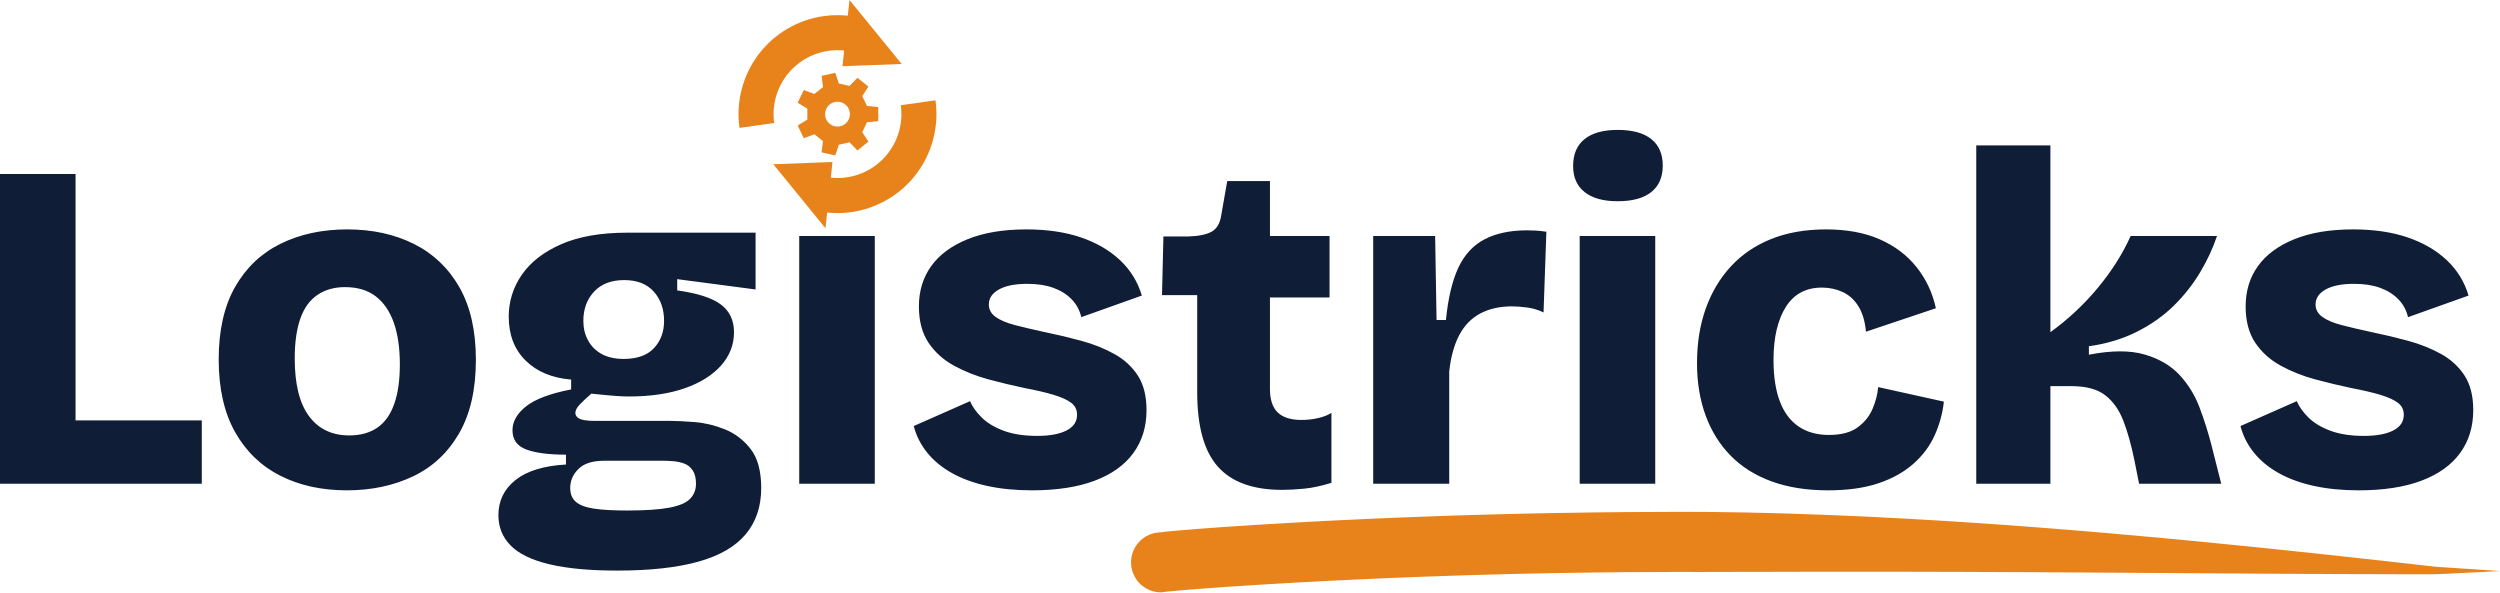
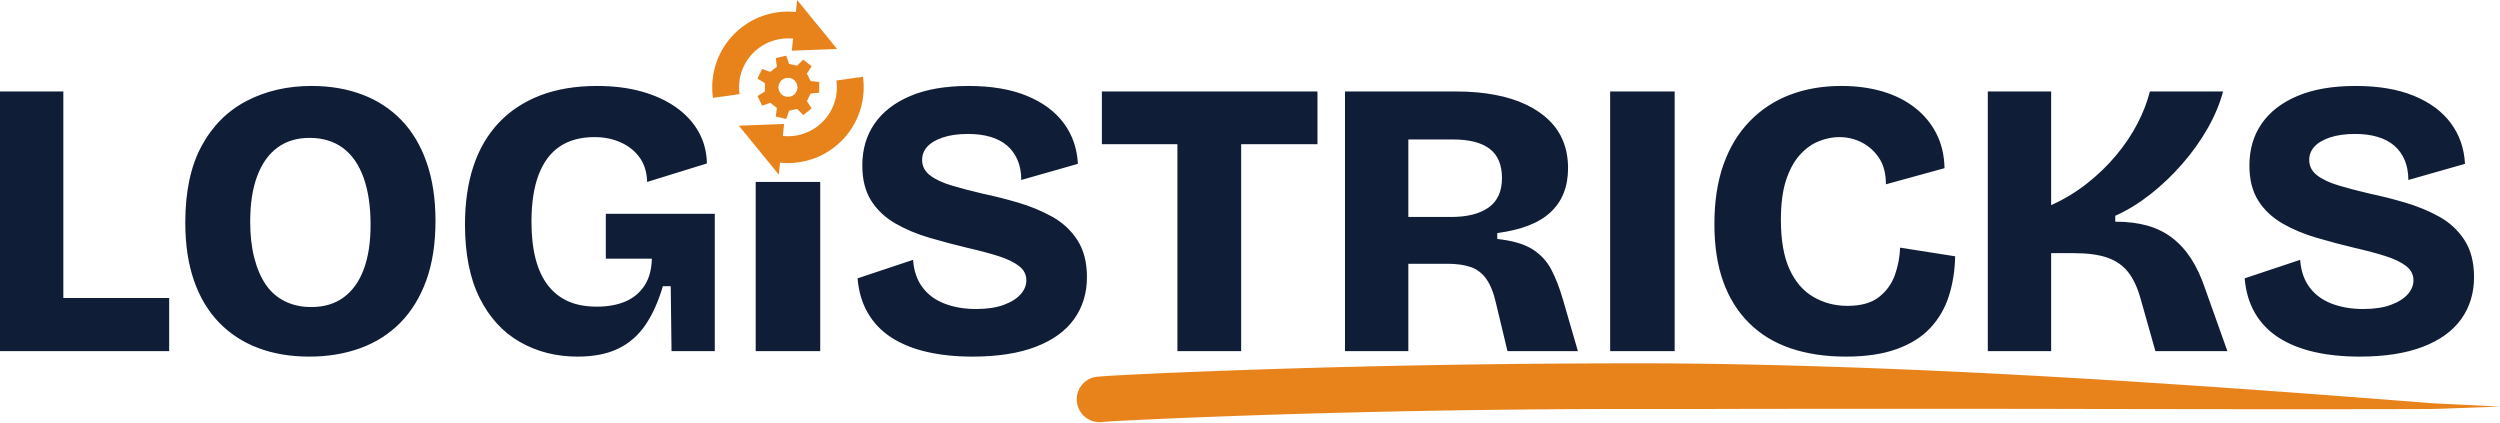
- <svg xmlns="http://www.w3.org/2000/svg" viewBox="69.0 -1030.8 5327.0 1262.2">
-   <path d="M69 0V-660H230V-135H499V0Z M808 14Q728 14 666.5 -17.0Q605 -48 570.0 -110.0Q535 -172 535 -265Q535 -358 570.0 -419.5Q605 -481 667.0 -511.5Q729 -542 809 -542Q889 -542 951.0 -511.0Q1013 -480 1048.0 -418.5Q1083 -357 1083 -264Q1083 -169 1047.0 -107.0Q1011 -45 948.5 -15.5Q886 14 808 14ZM813 -103Q849 -103 873.0 -119.5Q897 -136 909.0 -170.0Q921 -204 921 -254Q921 -307 908.0 -343.5Q895 -380 869.5 -399.5Q844 -419 804 -419Q770 -419 745.5 -402.5Q721 -386 709.0 -352.0Q697 -318 697 -267Q697 -185 727.5 -144.0Q758 -103 813 -103Z M1384 185Q1296 185 1239.5 171.5Q1183 158 1157.0 131.5Q1131 105 1131 67Q1131 21 1167.5 -8.0Q1204 -37 1275 -41V-62Q1220 -62 1190.5 -73.0Q1161 -84 1161 -114Q1161 -142 1190.0 -165.0Q1219 -188 1286 -201V-222Q1225 -227 1189.0 -262.5Q1153 -298 1153 -356Q1153 -405 1181.0 -445.5Q1209 -486 1265.0 -510.5Q1321 -535 1405 -535H1679V-414L1512 -436V-412Q1577 -403 1605.0 -382.0Q1633 -361 1633 -323Q1633 -283 1605.5 -252.0Q1578 -221 1528.0 -203.5Q1478 -186 1409 -186Q1397 -186 1382.5 -187.0Q1368 -188 1329 -192Q1313 -178 1304.0 -168.5Q1295 -159 1295 -151Q1295 -145 1300.0 -141.0Q1305 -137 1314.5 -135.5Q1324 -134 1335 -134H1496Q1516 -134 1548.5 -131.5Q1581 -129 1613.5 -116.0Q1646 -103 1668.5 -74.0Q1691 -45 1691 9Q1691 68 1658.0 107.5Q1625 147 1557.0 166.0Q1489 185 1384 185ZM1405 57Q1463 57 1495.0 51.0Q1527 45 1539.5 32.0Q1552 19 1552 0Q1552 -18 1545.0 -28.5Q1538 -39 1527.0 -43.0Q1516 -47 1504.5 -48.0Q1493 -49 1485 -49H1356Q1319 -49 1301.5 -31.5Q1284 -14 1284 9Q1284 28 1296.0 38.5Q1308 49 1334.5 53.0Q1361 57 1405 57ZM1398 -266Q1441 -266 1462.5 -289.0Q1484 -312 1484 -347Q1484 -385 1462.0 -409.5Q1440 -434 1399 -434Q1358 -434 1335.0 -409.5Q1312 -385 1312 -347Q1312 -324 1322.0 -305.5Q1332 -287 1351.0 -276.5Q1370 -266 1398 -266Z M1772 0V-528H1933V0Z M2268 14Q2215 14 2172.0 4.5Q2129 -5 2097.0 -23.0Q2065 -41 2044.5 -66.5Q2024 -92 2016 -123L2136 -176Q2143 -159 2160.5 -141.5Q2178 -124 2207.5 -113.0Q2237 -102 2279 -102Q2319 -102 2341.5 -113.5Q2364 -125 2364 -147Q2364 -163 2351.5 -172.5Q2339 -182 2314.0 -189.5Q2289 -197 2252 -204Q2214 -212 2175.0 -222.5Q2136 -233 2102.0 -251.5Q2068 -270 2047.5 -300.5Q2027 -331 2027 -378Q2027 -427 2053.0 -463.5Q2079 -500 2130.5 -521.0Q2182 -542 2256 -542Q2322 -542 2372.0 -525.0Q2422 -508 2455.5 -476.5Q2489 -445 2502 -401L2373 -355Q2368 -377 2352.5 -393.0Q2337 -409 2313.5 -417.5Q2290 -426 2258 -426Q2219 -426 2197.5 -414.0Q2176 -402 2176 -382Q2176 -366 2190.5 -355.5Q2205 -345 2232.0 -338.0Q2259 -331 2296 -323Q2335 -315 2373.5 -304.5Q2412 -294 2443.5 -276.5Q2475 -259 2493.5 -230.5Q2512 -202 2512 -157Q2512 -104 2484.0 -65.5Q2456 -27 2401.5 -6.5Q2347 14 2268 14Z M2801 13Q2708 13 2664.0 -36.5Q2620 -86 2620 -195V-402H2545L2548 -527H2602Q2634 -528 2650.5 -537.0Q2667 -546 2671 -571L2684 -645H2775V-528H2902V-397H2775V-202Q2775 -168 2791.5 -152.0Q2808 -136 2842 -136Q2861 -136 2878.0 -140.0Q2895 -144 2906 -151V-2Q2874 8 2847.5 10.5Q2821 13 2801 13Z M2995 0V-528H3127L3130 -349H3150Q3157 -419 3176.5 -460.5Q3196 -502 3232.5 -521.0Q3269 -540 3323 -540Q3331 -540 3341.0 -539.5Q3351 -539 3364 -537L3358 -365Q3342 -373 3323.5 -375.5Q3305 -378 3291 -378Q3252 -378 3223.5 -363.0Q3195 -348 3178.5 -317.0Q3162 -286 3157 -239V0Z M3435 0V-528H3596V0Z M3964 14Q3896 14 3844.0 -5.0Q3792 -24 3757.0 -59.5Q3722 -95 3703.5 -145.0Q3685 -195 3685 -257Q3685 -321 3703.5 -373.0Q3722 -425 3757.0 -463.0Q3792 -501 3843.0 -521.5Q3894 -542 3960 -542Q4026 -542 4074.0 -521.0Q4122 -500 4152.5 -462.0Q4183 -424 4194 -374L4045 -324Q4042 -357 4029.0 -378.0Q4016 -399 3995.5 -408.5Q3975 -418 3951 -418Q3926 -418 3907.0 -408.0Q3888 -398 3875.0 -378.0Q3862 -358 3855.0 -329.5Q3848 -301 3848 -264Q3848 -211 3861.5 -175.5Q3875 -140 3901.5 -122.0Q3928 -104 3966 -104Q4005 -104 4027.0 -120.0Q4049 -136 4059.0 -159.5Q4069 -183 4071 -206L4211 -175Q4207 -138 4191.5 -103.5Q4176 -69 4146.0 -42.5Q4116 -16 4071.5 -1.0Q4027 14 3964 14Z M4280 0V-721H4438V-323Q4467 -344 4492.5 -368.0Q4518 -392 4539.5 -418.0Q4561 -444 4578.5 -471.5Q4596 -499 4609 -528H4793Q4780 -489 4757.0 -450.5Q4734 -412 4701.0 -379.5Q4668 -347 4622.5 -324.0Q4577 -301 4520 -293V-275Q4592 -289 4638.5 -275.5Q4685 -262 4713.0 -232.0Q4741 -202 4756.0 -162.0Q4771 -122 4781 -83L4802 0H4627L4617 -50Q4607 -99 4593.5 -134.0Q4580 -169 4555.0 -188.5Q4530 -208 4483 -208H4438V0Z M5095 14Q5042 14 4999.0 4.5Q4956 -5 4924.0 -23.0Q4892 -41 4871.5 -66.5Q4851 -92 4843 -123L4963 -176Q4970 -159 4987.5 -141.5Q5005 -124 5034.5 -113.0Q5064 -102 5106 -102Q5146 -102 5168.5 -113.5Q5191 -125 5191 -147Q5191 -163 5178.5 -172.5Q5166 -182 5141.0 -189.5Q5116 -197 5079 -204Q5041 -212 5002.0 -222.5Q4963 -233 4929.0 -251.5Q4895 -270 4874.5 -300.5Q4854 -331 4854 -378Q4854 -427 4880.0 -463.5Q4906 -500 4957.5 -521.0Q5009 -542 5083 -542Q5149 -542 5199.0 -525.0Q5249 -508 5282.5 -476.5Q5316 -445 5329 -401L5200 -355Q5195 -377 5179.5 -393.0Q5164 -409 5140.5 -417.5Q5117 -426 5085 -426Q5046 -426 5024.5 -414.0Q5003 -402 5003 -382Q5003 -366 5017.5 -355.5Q5032 -345 5059.0 -338.0Q5086 -331 5123 -323Q5162 -315 5200.5 -304.5Q5239 -294 5270.5 -276.5Q5302 -259 5320.5 -230.5Q5339 -202 5339 -157Q5339 -104 5311.0 -65.5Q5283 -27 5228.5 -6.5Q5174 14 5095 14Z" fill="#0f1e36" />
-   <path d="M3516 -602Q3470 -602 3445.5 -621.5Q3421 -641 3421 -677Q3421 -715 3445.5 -734.5Q3470 -754 3516 -754Q3563 -754 3587.5 -734.5Q3612 -715 3612 -678Q3612 -641 3587.5 -621.5Q3563 -602 3516 -602Z" fill="#0f1e36" />
-   <path d="M2543.0 103.4 L2556.0 101.8 L2568.9 100.6 L2581.9 99.4 L2594.9 98.3 L2607.8 97.3 L2620.8 96.2 L2633.8 95.3 L2646.7 94.3 L2659.7 93.4 L2672.7 92.4 L2685.7 91.5 L2698.6 90.7 L2711.6 89.8 L2724.6 89.0 L2737.5 88.1 L2750.5 87.3 L2763.5 86.5 L2776.4 85.7 L2789.4 85.0 L2802.4 84.2 L2815.3 83.5 L2828.3 82.7 L2841.3 82.0 L2854.2 81.3 L2867.2 80.6 L2880.2 79.9 L2893.1 79.2 L2906.1 78.6 L2919.1 77.9 L2932.0 77.3 L2945.0 76.7 L2958.0 76.1 L2970.9 75.5 L2983.9 74.9 L2996.9 74.3 L3009.9 73.7 L3022.8 73.2 L3035.8 72.6 L3048.8 72.1 L3061.7 71.6 L3074.7 71.1 L3087.7 70.6 L3100.6 70.1 L3113.6 69.6 L3126.6 69.2 L3139.5 68.7 L3152.5 68.3 L3165.5 67.8 L3178.4 67.4 L3191.4 67.0 L3204.4 66.6 L3217.3 66.2 L3230.3 65.9 L3243.3 65.5 L3256.2 65.2 L3269.2 64.8 L3282.2 64.5 L3295.2 64.2 L3308.1 63.9 L3321.1 63.6 L3334.1 63.3 L3347.0 63.0 L3360.0 62.8 L3373.0 62.5 L3385.9 62.3 L3398.9 62.1 L3411.9 61.9 L3424.8 61.7 L3437.8 61.5 L3450.8 61.3 L3463.7 61.1 L3476.7 61.0 L3489.7 60.8 L3502.6 60.7 L3515.6 60.6 L3528.6 60.4 L3541.6 60.3 L3554.5 60.3 L3567.5 60.2 L3580.5 60.1 L3593.4 60.1 L3606.4 60.0 L3619.4 60.0 L3632.3 59.9 L3645.3 59.9 L3658.3 59.9 L3671.2 59.9 L3684.2 60.0 L3697.2 60.0 L3710.1 60.1 L3723.1 60.2 L3736.1 60.4 L3749.0 60.6 L3762.0 60.8 L3775.0 61.0 L3787.9 61.2 L3800.9 61.5 L3813.9 61.8 L3826.9 62.1 L3839.8 62.4 L3852.8 62.8 L3865.8 63.1 L3878.7 63.5 L3891.7 63.9 L3904.7 64.4 L3917.6 64.8 L3930.6 65.3 L3943.6 65.7 L3956.5 66.2 L3969.5 66.7 L3982.5 67.3 L3995.4 67.8 L4008.4 68.4 L4021.4 68.9 L4034.3 69.5 L4047.3 70.1 L4060.3 70.8 L4073.2 71.4 L4086.2 72.1 L4099.2 72.7 L4112.1 73.4 L4125.1 74.1 L4138.1 74.8 L4151.1 75.6 L4164.0 76.3 L4177.0 77.1 L4190.0 77.8 L4202.9 78.6 L4215.9 79.4 L4228.9 80.2 L4241.8 81.1 L4254.8 81.9 L4267.8 82.8 L4280.7 83.6 L4293.7 84.5 L4306.7 85.4 L4319.6 86.3 L4332.6 87.2 L4345.6 88.1 L4358.5 89.1 L4371.5 90.0 L4384.5 91.0 L4397.4 92.0 L4410.4 93.0 L4423.4 94.0 L4436.4 95.0 L4449.3 96.0 L4462.3 97.1 L4475.3 98.1 L4488.2 99.2 L4501.2 100.2 L4514.2 101.3 L4527.1 102.4 L4540.1 103.5 L4553.1 104.6 L4566.0 105.7 L4579.0 106.9 L4592.0 108.0 L4604.9 109.2 L4617.9 110.3 L4630.9 111.5 L4643.8 112.7 L4656.8 113.8 L4669.8 115.0 L4682.8 116.2 L4695.7 117.5 L4708.7 118.7 L4721.7 119.9 L4734.6 121.2 L4747.6 122.4 L4760.6 123.7 L4773.5 124.9 L4786.5 126.2 L4799.5 127.5 L4812.4 128.8 L4825.4 130.1 L4838.4 131.4 L4851.3 132.7 L4864.3 134.0 L4877.3 135.3 L4890.2 136.6 L4903.2 138.0 L4916.2 139.3 L4929.1 140.7 L4942.1 142.0 L4955.1 143.4 L4968.0 144.8 L4981.0 146.1 L4994.0 147.5 L5007.0 148.9 L5019.9 150.3 L5032.9 151.7 L5045.9 153.1 L5058.8 154.5 L5071.8 155.9 L5084.8 157.4 L5097.7 158.8 L5110.7 160.2 L5123.7 161.6 L5136.6 163.1 L5149.6 164.5 L5162.6 166.0 L5175.5 167.4 L5188.5 168.9 L5201.5 170.3 L5214.4 171.8 L5227.4 173.3 L5240.4 174.7 L5253.4 176.2 L5266.3 177.4 L5279.3 178.2 L5292.3 179.1 L5305.2 179.9 L5318.2 180.8 L5331.2 181.6 L5344.1 182.5 L5357.1 183.4 L5370.1 184.2 L5383.0 185.1 L5396.0 186.0 L5396.0 186.0 L5383.0 186.7 L5370.1 187.3 L5357.1 188.0 L5344.1 188.7 L5331.2 189.3 L5318.2 190.0 L5305.2 190.6 L5292.3 191.3 L5279.3 191.9 L5266.3 192.5 L5253.4 192.9 L5240.4 192.8 L5227.4 192.8 L5214.4 192.8 L5201.5 192.8 L5188.5 192.8 L5175.5 192.8 L5162.6 192.7 L5149.6 192.7 L5136.6 192.7 L5123.7 192.6 L5110.7 192.6 L5097.7 192.6 L5084.8 192.5 L5071.8 192.5 L5058.8 192.4 L5045.9 192.4 L5032.9 192.3 L5019.9 192.2 L5007.0 192.2 L4994.0 192.1 L4981.0 192.1 L4968.0 192.0 L4955.1 191.9 L4942.1 191.9 L4929.1 191.8 L4916.2 191.7 L4903.2 191.6 L4890.2 191.6 L4877.3 191.5 L4864.3 191.4 L4851.3 191.3 L4838.4 191.2 L4825.4 191.2 L4812.4 191.1 L4799.5 191.0 L4786.5 190.9 L4773.5 190.8 L4760.6 190.7 L4747.6 190.6 L4734.6 190.6 L4721.7 190.5 L4708.7 190.4 L4695.7 190.3 L4682.8 190.2 L4669.8 190.1 L4656.8 190.0 L4643.8 190.0 L4630.9 189.9 L4617.9 189.8 L4604.9 189.7 L4592.0 189.6 L4579.0 189.5 L4566.0 189.4 L4553.1 189.4 L4540.1 189.3 L4527.1 189.2 L4514.2 189.1 L4501.2 189.0 L4488.2 189.0 L4475.3 188.9 L4462.3 188.8 L4449.3 188.7 L4436.4 188.7 L4423.4 188.6 L4410.4 188.5 L4397.4 188.5 L4384.5 188.4 L4371.5 188.3 L4358.5 188.3 L4345.6 188.2 L4332.6 188.1 L4319.6 188.1 L4306.7 188.0 L4293.7 188.0 L4280.7 187.9 L4267.8 187.9 L4254.8 187.8 L4241.8 187.8 L4228.9 187.7 L4215.9 187.7 L4202.9 187.7 L4190.0 187.6 L4177.0 187.6 L4164.0 187.6 L4151.1 187.6 L4138.1 187.5 L4125.1 187.5 L4112.1 187.5 L4099.2 187.5 L4086.2 187.5 L4073.2 187.4 L4060.3 187.4 L4047.3 187.4 L4034.3 187.4 L4021.4 187.4 L4008.4 187.4 L3995.4 187.4 L3982.5 187.4 L3969.5 187.4 L3956.5 187.5 L3943.6 187.5 L3930.6 187.5 L3917.6 187.5 L3904.7 187.5 L3891.7 187.6 L3878.7 187.6 L3865.8 187.6 L3852.8 187.6 L3839.8 187.7 L3826.9 187.7 L3813.9 187.7 L3800.9 187.8 L3787.9 187.8 L3775.0 187.8 L3762.0 187.8 L3749.0 187.9 L3736.1 187.9 L3723.1 187.9 L3710.1 187.9 L3697.2 188.0 L3684.2 188.0 L3671.2 187.9 L3658.3 187.9 L3645.3 187.9 L3632.3 187.9 L3619.4 188.0 L3606.4 188.0 L3593.4 188.1 L3580.5 188.1 L3567.5 188.2 L3554.5 188.3 L3541.6 188.3 L3528.6 188.4 L3515.6 188.6 L3502.6 188.7 L3489.7 188.8 L3476.7 189.0 L3463.7 189.1 L3450.8 189.3 L3437.8 189.5 L3424.8 189.7 L3411.9 189.9 L3398.9 190.1 L3385.9 190.3 L3373.0 190.5 L3360.0 190.8 L3347.0 191.0 L3334.1 191.3 L3321.1 191.6 L3308.1 191.9 L3295.2 192.2 L3282.2 192.5 L3269.2 192.8 L3256.2 193.2 L3243.3 193.5 L3230.3 193.9 L3217.3 194.2 L3204.4 194.6 L3191.4 195.0 L3178.4 195.4 L3165.5 195.8 L3152.5 196.3 L3139.5 196.7 L3126.6 197.2 L3113.6 197.6 L3100.6 198.1 L3087.7 198.6 L3074.7 199.1 L3061.7 199.6 L3048.8 200.1 L3035.8 200.6 L3022.8 201.2 L3009.9 201.7 L2996.9 202.3 L2983.9 202.9 L2970.9 203.5 L2958.0 204.1 L2945.0 204.7 L2932.0 205.3 L2919.1 205.9 L2906.1 206.6 L2893.1 207.2 L2880.2 207.9 L2867.2 208.6 L2854.2 209.3 L2841.3 210.0 L2828.3 210.7 L2815.3 211.5 L2802.4 212.2 L2789.4 213.0 L2776.4 213.7 L2763.5 214.5 L2750.5 215.3 L2737.5 216.1 L2724.6 217.0 L2711.6 217.8 L2698.6 218.7 L2685.7 219.5 L2672.7 220.4 L2659.7 221.4 L2646.7 222.3 L2633.8 223.3 L2620.8 224.2 L2607.8 225.3 L2594.9 226.3 L2581.9 227.4 L2568.9 228.6 L2556.0 229.8 L2543.0 231.4 L2534.6 230.9 L2526.4 229.3 L2518.5 226.6 L2511.0 222.9 L2504.0 218.2 L2497.7 212.7 L2492.2 206.4 L2487.6 199.4 L2483.9 191.9 L2481.2 184.0 L2479.5 175.8 L2479.0 167.4 L2479.5 159.1 L2481.2 150.9 L2483.9 142.9 L2487.6 135.4 L2492.2 128.5 L2497.7 122.2 L2504.0 116.7 L2511.0 112.0 L2518.5 108.3 L2526.4 105.6 L2534.6 104.0Z" fill="#e8821a" />
-   <path d="M2062.3 -817.0 L2063.4 -807.5 L2064.1 -798.0 L2064.4 -788.4 L2064.2 -778.8 L2063.6 -769.3 L2062.5 -759.8 L2061.0 -750.3 L2059.1 -740.9 L2056.8 -731.7 L2054.0 -722.5 L2050.9 -713.5 L2047.3 -704.6 L2043.3 -695.9 L2039.0 -687.4 L2034.2 -679.0 L2029.1 -671.0 L2023.7 -663.1 L2017.8 -655.5 L2011.7 -648.2 L2005.2 -641.2 L1998.4 -634.4 L1991.3 -628.0 L1983.9 -621.9 L1976.2 -616.2 L1968.3 -610.8 L1960.2 -605.8 L1951.8 -601.1 L1943.3 -596.9 L1934.5 -593.0 L1925.6 -589.5 L1916.6 -586.4 L1907.4 -583.8 L1898.1 -581.5 L1888.7 -579.7 L1879.2 -578.4 L1869.7 -577.4 L1860.1 -576.9 L1850.6 -576.8 L1841.0 -577.2 L1831.5 -577.9 L1827.9 -544.5 L1716.8 -680.8 L1842.8 -685.6 L1839.3 -652.2 L1845.4 -651.7 L1851.6 -651.5 L1857.8 -651.5 L1863.9 -651.9 L1870.1 -652.5 L1876.2 -653.4 L1882.3 -654.5 L1888.3 -656.0 L1894.2 -657.7 L1900.1 -659.7 L1905.8 -661.9 L1911.5 -664.4 L1917.0 -667.2 L1922.4 -670.2 L1927.7 -673.4 L1932.8 -676.9 L1937.7 -680.6 L1942.5 -684.6 L1947.1 -688.7 L1951.5 -693.0 L1955.7 -697.6 L1959.6 -702.3 L1963.4 -707.2 L1966.9 -712.3 L1970.2 -717.5 L1973.3 -722.9 L1976.1 -728.4 L1978.7 -734.0 L1981.0 -739.7 L1983.0 -745.6 L1984.8 -751.5 L1986.3 -757.5 L1987.5 -763.5 L1988.5 -769.6 L1989.2 -775.8 L1989.6 -781.9 L1989.7 -788.1 L1989.5 -794.3 L1989.1 -800.5 L1988.4 -806.6Z M1644.7 -758.3 L1643.6 -767.8 L1642.9 -777.3 L1642.6 -786.9 L1642.8 -796.5 L1643.4 -806.0 L1644.5 -815.5 L1646.0 -825.0 L1647.9 -834.4 L1650.2 -843.6 L1653.0 -852.8 L1656.1 -861.8 L1659.7 -870.7 L1663.7 -879.4 L1668.0 -887.9 L1672.8 -896.3 L1677.9 -904.3 L1683.3 -912.2 L1689.2 -919.8 L1695.3 -927.1 L1701.8 -934.1 L1708.6 -940.9 L1715.7 -947.3 L1723.1 -953.4 L1730.8 -959.1 L1738.7 -964.5 L1746.8 -969.5 L1755.2 -974.2 L1763.7 -978.4 L1772.5 -982.3 L1781.4 -985.8 L1790.4 -988.9 L1799.6 -991.5 L1808.9 -993.8 L1818.3 -995.6 L1827.8 -996.9 L1837.3 -997.9 L1846.9 -998.4 L1856.4 -998.5 L1866.0 -998.1 L1875.5 -997.4 L1879.1 -1030.8 L1990.2 -894.5 L1864.2 -889.7 L1867.7 -923.1 L1861.6 -923.6 L1855.4 -923.8 L1849.2 -923.8 L1843.1 -923.4 L1836.9 -922.8 L1830.8 -921.9 L1824.7 -920.8 L1818.7 -919.3 L1812.8 -917.6 L1806.9 -915.6 L1801.2 -913.4 L1795.5 -910.9 L1790.0 -908.1 L1784.6 -905.1 L1779.3 -901.9 L1774.2 -898.4 L1769.3 -894.7 L1764.5 -890.7 L1759.9 -886.6 L1755.5 -882.3 L1751.3 -877.7 L1747.4 -873.0 L1743.6 -868.1 L1740.1 -863.0 L1736.8 -857.8 L1733.7 -852.4 L1730.9 -846.9 L1728.3 -841.3 L1726.0 -835.6 L1724.0 -829.7 L1722.2 -823.8 L1720.7 -817.8 L1719.5 -811.8 L1718.5 -805.7 L1717.8 -799.5 L1717.4 -793.4 L1717.3 -787.2 L1717.5 -781.0 L1717.9 -774.8 L1718.6 -768.7Z " fill="#e8821a" />
-   <path d="M1916.4 -805.0 L1940.4 -802.6 L1940.4 -772.7 L1916.4 -770.3 L1906.3 -749.3 L1919.4 -729.0 L1896.0 -710.3 L1879.2 -727.6 L1856.4 -722.4 L1848.8 -699.6 L1819.6 -706.2 L1822.6 -730.2 L1804.3 -744.7 L1781.7 -736.4 L1768.7 -763.4 L1789.3 -776.0 L1789.3 -799.3 L1768.7 -811.9 L1781.7 -838.9 L1804.3 -830.6 L1822.6 -845.1 L1819.6 -869.1 L1848.8 -875.7 L1856.4 -852.9 L1879.2 -847.7 L1896.0 -865.0 L1919.4 -846.3 L1906.3 -826.0Z M1880.0 -787.6 A26.5 26.5 0 1 0 1827.0 -787.6 A26.5 26.5 0 1 0 1880.0 -787.6Z" fill="#e8821a" fill-rule="evenodd" />
+ <svg xmlns="http://www.w3.org/2000/svg" viewBox="69.0 -892.5 6355.0 1073.2">
+   <path d="M69 0V-660H230V0ZM98 0V-135H499V0Z M855 14Q783 14 725.0 -8.0Q667 -30 625.5 -73.0Q584 -116 562.0 -179.5Q540 -243 540 -327Q540 -445 581.5 -521.5Q623 -598 696.0 -636.0Q769 -674 861 -674Q932 -674 990.0 -652.0Q1048 -630 1089.5 -587.0Q1131 -544 1153.5 -479.5Q1176 -415 1176 -331Q1176 -244 1152.5 -179.5Q1129 -115 1086.5 -72.0Q1044 -29 985.0 -7.5Q926 14 855 14ZM860 -112Q909 -112 942.5 -136.5Q976 -161 993.5 -207.5Q1011 -254 1011 -321Q1011 -392 993.0 -441.5Q975 -491 940.5 -516.5Q906 -542 856 -542Q808 -542 774.5 -517.5Q741 -493 723.0 -445.5Q705 -398 705 -329Q705 -277 715.5 -236.5Q726 -196 745.0 -168.5Q764 -141 793.5 -126.5Q823 -112 860 -112Z M1537 14Q1456 14 1391.0 -23.0Q1326 -60 1288.5 -134.5Q1251 -209 1251 -322Q1251 -405 1272.5 -470.0Q1294 -535 1337.0 -580.5Q1380 -626 1442.5 -650.0Q1505 -674 1587 -674Q1649 -674 1699.5 -660.0Q1750 -646 1787.0 -620.0Q1824 -594 1844.5 -558.0Q1865 -522 1866 -477L1714 -430Q1713 -467 1695.0 -492.0Q1677 -517 1647.0 -530.5Q1617 -544 1580 -544Q1528 -544 1492.5 -520.5Q1457 -497 1438.5 -449.0Q1420 -401 1420 -329Q1420 -275 1430.5 -234.5Q1441 -194 1462.0 -167.0Q1483 -140 1513.5 -126.5Q1544 -113 1586 -113Q1628 -113 1658.5 -126.0Q1689 -139 1707.0 -166.0Q1725 -193 1726 -235H1609V-349H1886V-221V0H1776L1774 -165H1754Q1737 -107 1710.0 -67.0Q1683 -27 1641.0 -6.5Q1599 14 1537 14Z M1990 0V-430H2154V0Z M2541 14Q2477 14 2425.0 2.0Q2373 -10 2335.0 -34.5Q2297 -59 2275.0 -97.0Q2253 -135 2249 -185L2390 -232Q2393 -190 2414.0 -162.0Q2435 -134 2470.5 -120.5Q2506 -107 2550 -107Q2592 -107 2620.5 -117.5Q2649 -128 2663.5 -144.5Q2678 -161 2678 -180Q2678 -202 2659.0 -216.5Q2640 -231 2607.0 -241.5Q2574 -252 2530 -262Q2480 -274 2432.0 -288.0Q2384 -302 2345.0 -324.5Q2306 -347 2283.5 -382.5Q2261 -418 2261 -472Q2261 -533 2292.0 -578.0Q2323 -623 2383.0 -648.5Q2443 -674 2531 -674Q2618 -674 2679.0 -649.0Q2740 -624 2773.0 -579.5Q2806 -535 2809 -476L2665 -435Q2665 -464 2655.5 -486.0Q2646 -508 2629.0 -522.5Q2612 -537 2587.0 -544.5Q2562 -552 2530 -552Q2492 -552 2465.5 -543.0Q2439 -534 2426.0 -519.5Q2413 -505 2413 -486Q2413 -462 2433.5 -446.5Q2454 -431 2489.5 -420.5Q2525 -410 2568 -400Q2611 -391 2657.0 -377.5Q2703 -364 2743.0 -342.0Q2783 -320 2807.5 -282.5Q2832 -245 2832 -188Q2832 -127 2799.5 -81.5Q2767 -36 2702.0 -11.0Q2637 14 2541 14Z M3062 0V-660H3224V0ZM2870 -526V-660H3418V-526Z M3488 0V-660H3769Q3824 -660 3869.0 -651.5Q3914 -643 3948.5 -626.5Q3983 -610 4007.0 -586.5Q4031 -563 4043.0 -532.5Q4055 -502 4055 -465Q4055 -430 4044.0 -402.0Q4033 -374 4010.5 -353.0Q3988 -332 3954.0 -319.0Q3920 -306 3875 -300V-285Q3932 -279 3963.5 -259.5Q3995 -240 4012.0 -208.0Q4029 -176 4042 -131L4080 0H3901L3872 -121Q3863 -161 3847.5 -183.0Q3832 -205 3808.0 -213.5Q3784 -222 3748 -222H3649V0ZM3649 -341H3758Q3819 -341 3853.0 -365.0Q3887 -389 3887 -440Q3887 -490 3856.0 -514.0Q3825 -538 3762 -538H3649Z M4162 0V-660H4326V0Z M4761 14Q4683 14 4621.0 -7.0Q4559 -28 4515.5 -71.0Q4472 -114 4449.5 -176.5Q4427 -239 4427 -323Q4427 -409 4450.0 -474.0Q4473 -539 4516.5 -584.0Q4560 -629 4619.0 -651.5Q4678 -674 4750 -674Q4807 -674 4854.5 -660.0Q4902 -646 4937.0 -618.5Q4972 -591 4991.5 -552.5Q5011 -514 5012 -465L4863 -424Q4863 -465 4845.5 -491.0Q4828 -517 4801.5 -530.5Q4775 -544 4744 -544Q4719 -544 4692.5 -533.5Q4666 -523 4644.0 -498.5Q4622 -474 4609.0 -434.0Q4596 -394 4596 -334Q4596 -256 4618.0 -208.0Q4640 -160 4679.0 -137.5Q4718 -115 4765 -115Q4817 -115 4845.5 -137.5Q4874 -160 4886.0 -194.0Q4898 -228 4899 -263L5039 -241Q5038 -187 5023.0 -140.0Q5008 -93 4975.5 -58.5Q4943 -24 4890.0 -5.0Q4837 14 4761 14Z M5122 0V-660H5283V-371Q5332 -393 5374.0 -426.0Q5416 -459 5448.5 -498.0Q5481 -537 5502.5 -578.5Q5524 -620 5534 -660H5720Q5708 -614 5681.0 -566.5Q5654 -519 5616.0 -475.5Q5578 -432 5534.5 -398.0Q5491 -364 5446 -344V-329Q5492 -329 5527.5 -319.0Q5563 -309 5590.5 -288.0Q5618 -267 5638.5 -235.5Q5659 -204 5674 -160L5731 0H5548L5511 -131Q5499 -175 5479.0 -200.5Q5459 -226 5426.0 -237.5Q5393 -249 5341 -249H5283V0Z M6067 14Q6003 14 5951.0 2.0Q5899 -10 5861.0 -34.5Q5823 -59 5801.0 -97.0Q5779 -135 5775 -185L5916 -232Q5919 -190 5940.0 -162.0Q5961 -134 5996.5 -120.5Q6032 -107 6076 -107Q6118 -107 6146.5 -117.5Q6175 -128 6189.5 -144.5Q6204 -161 6204 -180Q6204 -202 6185.0 -216.5Q6166 -231 6133.0 -241.5Q6100 -252 6056 -262Q6006 -274 5958.0 -288.0Q5910 -302 5871.0 -324.5Q5832 -347 5809.5 -382.5Q5787 -418 5787 -472Q5787 -533 5818.0 -578.0Q5849 -623 5909.0 -648.5Q5969 -674 6057 -674Q6144 -674 6205.0 -649.0Q6266 -624 6299.0 -579.5Q6332 -535 6335 -476L6191 -435Q6191 -464 6181.5 -486.0Q6172 -508 6155.0 -522.5Q6138 -537 6113.0 -544.5Q6088 -552 6056 -552Q6018 -552 5991.5 -543.0Q5965 -534 5952.0 -519.5Q5939 -505 5939 -486Q5939 -462 5959.5 -446.5Q5980 -431 6015.5 -420.5Q6051 -410 6094 -400Q6137 -391 6183.0 -377.5Q6229 -364 6269.0 -342.0Q6309 -320 6333.5 -282.5Q6358 -245 6358 -188Q6358 -127 6325.5 -81.5Q6293 -36 6228.0 -11.0Q6163 14 6067 14Z" fill="#0f1e36" />
+   <path d="" fill="#0f1e36" />
+   <path d="M2864.0 64.7 L2880.2 63.4 L2896.4 62.4 L2912.5 61.5 L2928.7 60.6 L2944.9 59.8 L2961.1 59.0 L2977.3 58.2 L2993.5 57.5 L3009.6 56.7 L3025.8 56.0 L3042.0 55.3 L3058.2 54.6 L3074.4 54.0 L3090.5 53.3 L3106.7 52.7 L3122.9 52.0 L3139.1 51.4 L3155.3 50.8 L3171.5 50.2 L3187.6 49.6 L3203.8 49.0 L3220.0 48.4 L3236.2 47.9 L3252.4 47.3 L3268.5 46.8 L3284.7 46.2 L3300.9 45.7 L3317.1 45.2 L3333.3 44.7 L3349.5 44.2 L3365.6 43.7 L3381.8 43.2 L3398.0 42.8 L3414.2 42.3 L3430.4 41.9 L3446.5 41.4 L3462.7 41.0 L3478.9 40.6 L3495.1 40.2 L3511.3 39.8 L3527.5 39.4 L3543.6 39.0 L3559.8 38.6 L3576.0 38.3 L3592.2 37.9 L3608.4 37.6 L3624.5 37.2 L3640.7 36.9 L3656.9 36.6 L3673.1 36.3 L3689.3 36.0 L3705.5 35.7 L3721.6 35.4 L3737.8 35.1 L3754.0 34.9 L3770.2 34.6 L3786.4 34.4 L3802.5 34.1 L3818.7 33.9 L3834.9 33.7 L3851.1 33.5 L3867.3 33.3 L3883.5 33.1 L3899.6 32.9 L3915.8 32.7 L3932.0 32.5 L3948.2 32.4 L3964.4 32.2 L3980.5 32.1 L3996.7 32.0 L4012.9 31.9 L4029.1 31.7 L4045.3 31.6 L4061.5 31.6 L4077.6 31.5 L4093.8 31.4 L4110.0 31.3 L4126.2 31.3 L4142.4 31.2 L4158.5 31.2 L4174.7 31.1 L4190.9 31.1 L4207.1 31.1 L4223.3 31.1 L4239.5 31.1 L4255.6 31.1 L4271.8 31.1 L4288.0 31.2 L4304.2 31.2 L4320.4 31.3 L4336.5 31.5 L4352.7 31.6 L4368.9 31.8 L4385.1 32.0 L4401.3 32.2 L4417.5 32.4 L4433.6 32.6 L4449.8 32.9 L4466.0 33.2 L4482.2 33.5 L4498.4 33.8 L4514.5 34.1 L4530.7 34.5 L4546.9 34.8 L4563.1 35.2 L4579.3 35.6 L4595.5 36.0 L4611.6 36.4 L4627.8 36.9 L4644.0 37.3 L4660.2 37.8 L4676.4 38.3 L4692.5 38.8 L4708.7 39.3 L4724.9 39.8 L4741.1 40.3 L4757.3 40.9 L4773.5 41.4 L4789.6 42.0 L4805.8 42.6 L4822.0 43.2 L4838.2 43.8 L4854.4 44.4 L4870.5 45.1 L4886.7 45.7 L4902.9 46.4 L4919.1 47.0 L4935.3 47.7 L4951.5 48.4 L4967.6 49.1 L4983.8 49.9 L5000.0 50.6 L5016.2 51.3 L5032.4 52.1 L5048.5 52.8 L5064.7 53.6 L5080.9 54.4 L5097.1 55.2 L5113.3 56.0 L5129.5 56.8 L5145.6 57.7 L5161.8 58.5 L5178.0 59.3 L5194.2 60.2 L5210.4 61.1 L5226.5 61.9 L5242.7 62.8 L5258.9 63.7 L5275.1 64.6 L5291.3 65.6 L5307.5 66.5 L5323.6 67.4 L5339.8 68.4 L5356.0 69.3 L5372.2 70.3 L5388.4 71.2 L5404.5 72.2 L5420.7 73.2 L5436.9 74.2 L5453.1 75.2 L5469.3 76.2 L5485.5 77.2 L5501.6 78.2 L5517.8 79.3 L5534.0 80.3 L5550.2 81.4 L5566.4 82.4 L5582.5 83.5 L5598.7 84.6 L5614.9 85.6 L5631.1 86.7 L5647.3 87.8 L5663.5 88.9 L5679.6 90.0 L5695.8 91.1 L5712.0 92.2 L5728.2 93.4 L5744.4 94.5 L5760.5 95.6 L5776.7 96.8 L5792.9 97.9 L5809.1 99.1 L5825.3 100.2 L5841.5 101.4 L5857.6 102.6 L5873.8 103.7 L5890.0 104.9 L5906.2 106.1 L5922.4 107.3 L5938.5 108.5 L5954.7 109.7 L5970.9 110.9 L5987.1 112.1 L6003.3 113.3 L6019.5 114.6 L6035.6 115.8 L6051.8 117.0 L6068.0 118.3 L6084.2 119.5 L6100.4 120.7 L6116.5 122.0 L6132.7 123.2 L6148.9 124.5 L6165.1 125.8 L6181.3 127.0 L6197.5 128.3 L6213.6 129.5 L6229.8 130.8 L6246.0 132.1 L6262.2 133.1 L6278.4 133.9 L6294.5 134.7 L6310.7 135.5 L6326.9 136.2 L6343.1 137.0 L6359.3 137.8 L6375.5 138.6 L6391.6 139.4 L6407.8 140.2 L6424.0 141.0 L6424.0 141.0 L6407.8 141.6 L6391.6 142.2 L6375.5 142.8 L6359.3 143.4 L6343.1 144.0 L6326.9 144.6 L6310.7 145.1 L6294.5 145.7 L6278.4 146.3 L6262.2 146.9 L6246.0 147.2 L6229.8 147.2 L6213.6 147.3 L6197.5 147.3 L6181.3 147.4 L6165.1 147.4 L6148.9 147.5 L6132.7 147.5 L6116.5 147.5 L6100.4 147.6 L6084.2 147.6 L6068.0 147.6 L6051.8 147.6 L6035.6 147.7 L6019.5 147.7 L6003.3 147.7 L5987.1 147.7 L5970.9 147.7 L5954.7 147.7 L5938.5 147.7 L5922.4 147.7 L5906.2 147.7 L5890.0 147.7 L5873.8 147.7 L5857.6 147.7 L5841.5 147.7 L5825.3 147.7 L5809.1 147.7 L5792.9 147.7 L5776.7 147.7 L5760.5 147.7 L5744.4 147.6 L5728.2 147.6 L5712.0 147.6 L5695.8 147.6 L5679.6 147.6 L5663.5 147.5 L5647.3 147.5 L5631.1 147.5 L5614.9 147.5 L5598.7 147.4 L5582.5 147.4 L5566.4 147.4 L5550.2 147.4 L5534.0 147.3 L5517.8 147.3 L5501.6 147.3 L5485.5 147.3 L5469.3 147.2 L5453.1 147.2 L5436.9 147.2 L5420.7 147.1 L5404.5 147.1 L5388.4 147.1 L5372.2 147.1 L5356.0 147.0 L5339.8 147.0 L5323.6 147.0 L5307.5 147.0 L5291.3 146.9 L5275.1 146.9 L5258.9 146.9 L5242.7 146.9 L5226.5 146.8 L5210.4 146.8 L5194.2 146.8 L5178.0 146.8 L5161.8 146.7 L5145.6 146.7 L5129.5 146.7 L5113.3 146.7 L5097.1 146.7 L5080.9 146.6 L5064.7 146.6 L5048.5 146.6 L5032.4 146.6 L5016.2 146.6 L5000.0 146.6 L4983.8 146.6 L4967.6 146.6 L4951.5 146.6 L4935.3 146.6 L4919.1 146.6 L4902.9 146.6 L4886.7 146.6 L4870.5 146.6 L4854.4 146.6 L4838.2 146.6 L4822.0 146.6 L4805.8 146.6 L4789.6 146.6 L4773.5 146.6 L4757.3 146.6 L4741.1 146.6 L4724.9 146.6 L4708.7 146.6 L4692.5 146.7 L4676.4 146.7 L4660.2 146.7 L4644.0 146.7 L4627.8 146.7 L4611.6 146.8 L4595.5 146.8 L4579.3 146.8 L4563.1 146.8 L4546.9 146.9 L4530.7 146.9 L4514.5 146.9 L4498.4 146.9 L4482.2 147.0 L4466.0 147.0 L4449.8 147.0 L4433.6 147.1 L4417.5 147.1 L4401.3 147.1 L4385.1 147.1 L4368.9 147.1 L4352.7 147.2 L4336.5 147.2 L4320.4 147.2 L4304.2 147.2 L4288.0 147.2 L4271.8 147.1 L4255.6 147.1 L4239.5 147.1 L4223.3 147.1 L4207.1 147.1 L4190.9 147.1 L4174.7 147.1 L4158.5 147.2 L4142.4 147.2 L4126.2 147.3 L4110.0 147.3 L4093.8 147.4 L4077.6 147.5 L4061.5 147.6 L4045.3 147.6 L4029.1 147.7 L4012.9 147.9 L3996.7 148.0 L3980.5 148.1 L3964.4 148.2 L3948.2 148.4 L3932.0 148.5 L3915.8 148.7 L3899.6 148.9 L3883.5 149.1 L3867.3 149.3 L3851.1 149.5 L3834.9 149.7 L3818.7 149.9 L3802.5 150.1 L3786.4 150.4 L3770.2 150.6 L3754.0 150.9 L3737.8 151.1 L3721.6 151.4 L3705.5 151.7 L3689.3 152.0 L3673.1 152.3 L3656.9 152.6 L3640.7 152.9 L3624.5 153.2 L3608.4 153.6 L3592.2 153.9 L3576.0 154.3 L3559.8 154.6 L3543.6 155.0 L3527.5 155.4 L3511.3 155.8 L3495.1 156.2 L3478.9 156.6 L3462.7 157.0 L3446.5 157.4 L3430.4 157.9 L3414.2 158.3 L3398.0 158.8 L3381.8 159.2 L3365.6 159.7 L3349.5 160.2 L3333.3 160.7 L3317.1 161.2 L3300.9 161.7 L3284.7 162.2 L3268.5 162.8 L3252.4 163.3 L3236.2 163.9 L3220.0 164.4 L3203.8 165.0 L3187.6 165.6 L3171.5 166.2 L3155.3 166.8 L3139.1 167.4 L3122.9 168.0 L3106.7 168.7 L3090.5 169.3 L3074.4 170.0 L3058.2 170.6 L3042.0 171.3 L3025.8 172.0 L3009.6 172.7 L2993.5 173.5 L2977.3 174.2 L2961.1 175.0 L2944.9 175.8 L2928.7 176.6 L2912.5 177.5 L2896.4 178.4 L2880.2 179.4 L2864.0 180.7 L2856.4 180.2 L2849.0 178.7 L2841.8 176.3 L2835.0 172.9 L2828.7 168.7 L2823.0 163.7 L2818.0 158.0 L2813.8 151.7 L2810.4 144.9 L2808.0 137.7 L2806.5 130.3 L2806.0 122.7 L2806.5 115.1 L2808.0 107.7 L2810.4 100.5 L2813.8 93.7 L2818.0 87.4 L2823.0 81.7 L2828.7 76.7 L2835.0 72.5 L2841.8 69.1 L2849.0 66.7 L2856.4 65.2Z" fill="#e8821a" />
+   <path d="M2262.7 -697.3 L2263.7 -688.7 L2264.3 -680.0 L2264.5 -671.2 L2264.4 -662.5 L2263.8 -653.8 L2262.8 -645.1 L2261.5 -636.5 L2259.7 -627.9 L2257.6 -619.4 L2255.1 -611.1 L2252.2 -602.8 L2249.0 -594.7 L2245.3 -586.8 L2241.4 -579.0 L2237.0 -571.4 L2232.4 -564.0 L2227.4 -556.8 L2222.0 -549.9 L2216.4 -543.2 L2210.5 -536.8 L2204.3 -530.7 L2197.8 -524.8 L2191.1 -519.3 L2184.1 -514.0 L2176.9 -509.1 L2169.4 -504.5 L2161.8 -500.2 L2154.0 -496.3 L2146.0 -492.8 L2137.8 -489.6 L2129.6 -486.8 L2121.2 -484.4 L2112.7 -482.4 L2104.1 -480.7 L2095.5 -479.5 L2086.8 -478.6 L2078.0 -478.1 L2069.3 -478.0 L2060.6 -478.4 L2051.9 -479.1 L2048.7 -448.6 L1947.2 -573.0 L2062.2 -577.4 L2059.0 -546.9 L2064.6 -546.4 L2070.3 -546.2 L2075.9 -546.3 L2081.5 -546.6 L2087.2 -547.1 L2092.7 -548.0 L2098.3 -549.0 L2103.8 -550.3 L2109.2 -551.9 L2114.5 -553.7 L2119.8 -555.8 L2124.9 -558.0 L2130.0 -560.6 L2134.9 -563.3 L2139.7 -566.3 L2144.4 -569.4 L2148.9 -572.8 L2153.2 -576.4 L2157.4 -580.2 L2161.4 -584.2 L2165.3 -588.3 L2168.9 -592.6 L2172.3 -597.1 L2175.6 -601.7 L2178.6 -606.5 L2181.4 -611.4 L2183.9 -616.4 L2186.3 -621.6 L2188.4 -626.8 L2190.3 -632.1 L2191.9 -637.5 L2193.3 -643.0 L2194.4 -648.5 L2195.2 -654.1 L2195.9 -659.7 L2196.2 -665.3 L2196.3 -671.0 L2196.2 -676.6 L2195.8 -682.3 L2195.1 -687.9Z M1881.3 -643.8 L1880.3 -652.4 L1879.7 -661.1 L1879.5 -669.9 L1879.6 -678.6 L1880.2 -687.3 L1881.2 -696.0 L1882.5 -704.6 L1884.3 -713.2 L1886.4 -721.7 L1888.9 -730.0 L1891.8 -738.3 L1895.0 -746.4 L1898.7 -754.3 L1902.6 -762.1 L1907.0 -769.7 L1911.6 -777.1 L1916.6 -784.3 L1922.0 -791.2 L1927.6 -797.9 L1933.5 -804.3 L1939.7 -810.4 L1946.2 -816.3 L1952.9 -821.8 L1959.9 -827.1 L1967.1 -832.0 L1974.6 -836.6 L1982.2 -840.9 L1990.0 -844.8 L1998.0 -848.3 L2006.2 -851.5 L2014.4 -854.3 L2022.8 -856.7 L2031.3 -858.7 L2039.9 -860.4 L2048.5 -861.6 L2057.2 -862.5 L2066.0 -863.0 L2074.7 -863.1 L2083.4 -862.7 L2092.1 -862.0 L2095.3 -892.5 L2196.8 -768.1 L2081.8 -763.7 L2085.0 -794.2 L2079.4 -794.7 L2073.7 -794.9 L2068.1 -794.8 L2062.5 -794.5 L2056.8 -794.0 L2051.3 -793.1 L2045.7 -792.1 L2040.2 -790.8 L2034.8 -789.2 L2029.5 -787.4 L2024.2 -785.3 L2019.1 -783.1 L2014.0 -780.5 L2009.1 -777.8 L2004.3 -774.8 L1999.6 -771.7 L1995.1 -768.3 L1990.8 -764.7 L1986.6 -760.9 L1982.6 -756.9 L1978.7 -752.8 L1975.1 -748.5 L1971.7 -744.0 L1968.4 -739.4 L1965.4 -734.6 L1962.6 -729.7 L1960.1 -724.7 L1957.7 -719.5 L1955.6 -714.3 L1953.7 -709.0 L1952.1 -703.6 L1950.7 -698.1 L1949.6 -692.6 L1948.8 -687.0 L1948.1 -681.4 L1947.8 -675.8 L1947.7 -670.1 L1947.8 -664.5 L1948.2 -658.8 L1948.9 -653.2Z " fill="#e8821a" />
+   <path d="M2129.5 -686.4 L2151.4 -684.2 L2151.4 -656.9 L2129.5 -654.7 L2120.2 -635.5 L2132.2 -617.0 L2110.8 -600.0 L2095.4 -615.7 L2074.7 -611.0 L2067.7 -590.1 L2041.0 -596.2 L2043.8 -618.1 L2027.1 -631.3 L2006.4 -623.8 L1994.6 -648.4 L2013.4 -659.9 L2013.4 -681.2 L1994.6 -692.7 L2006.4 -717.3 L2027.1 -709.8 L2043.8 -723.0 L2041.0 -744.9 L2067.7 -751.0 L2074.7 -730.1 L2095.4 -725.4 L2110.8 -741.1 L2132.2 -724.1 L2120.2 -705.6Z M2096.2 -670.5 A24.2 24.2 0 1 0 2047.8 -670.5 A24.2 24.2 0 1 0 2096.2 -670.5Z" fill="#e8821a" fill-rule="evenodd" />
</svg>
